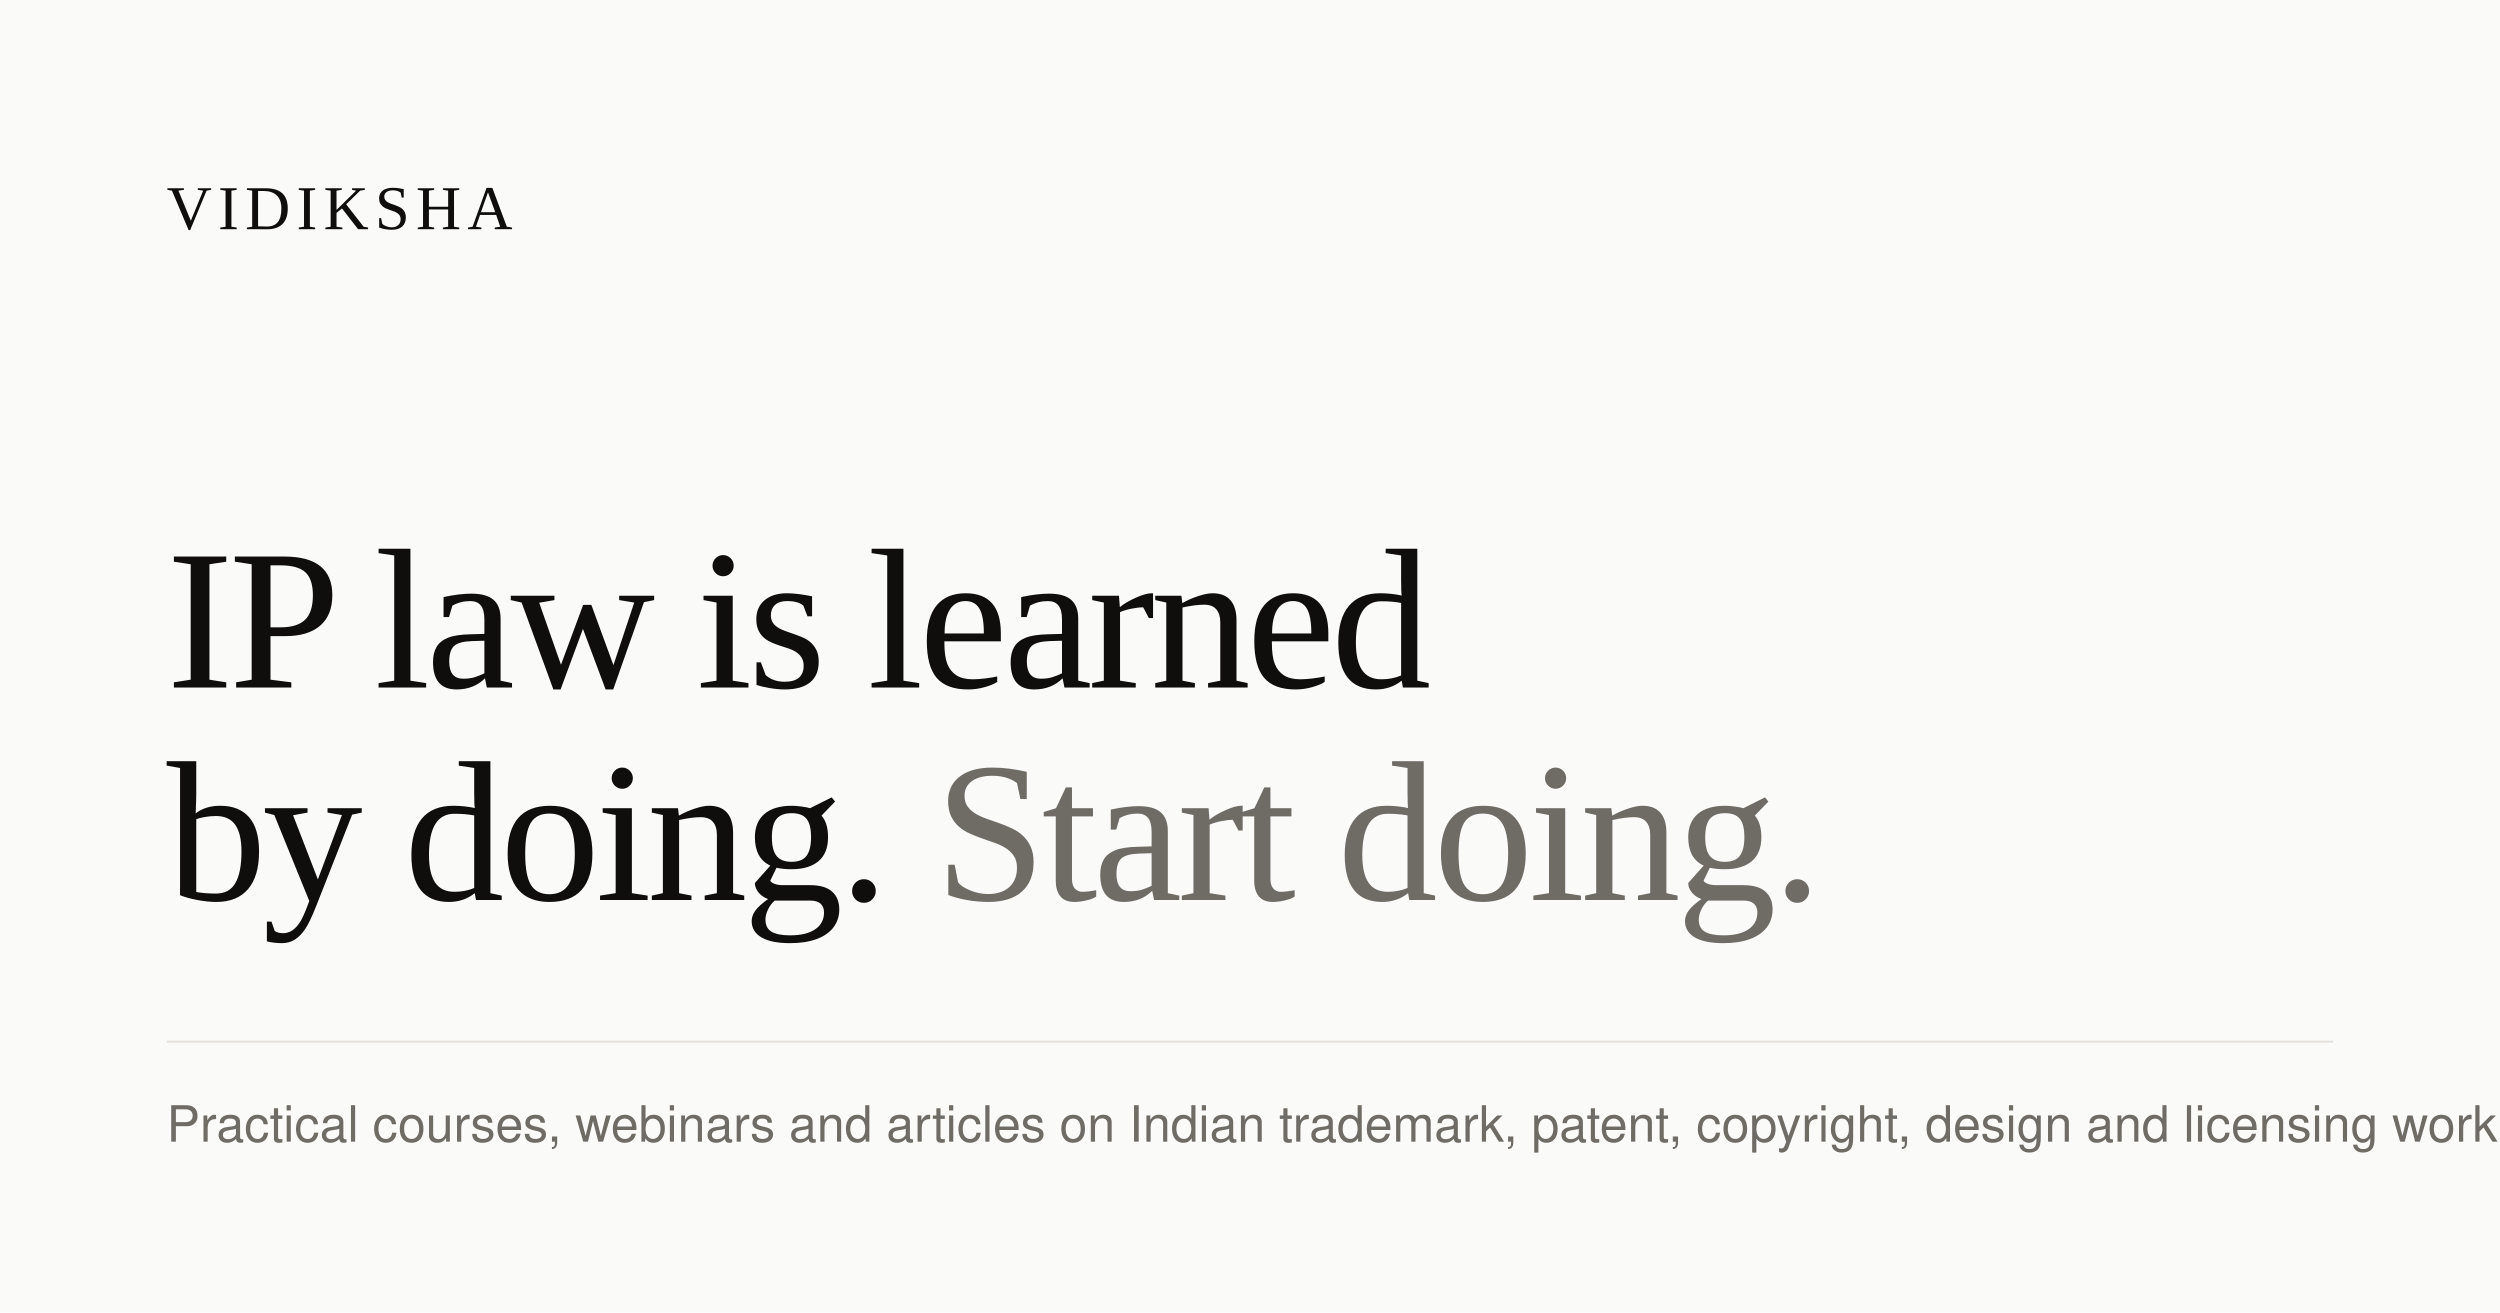
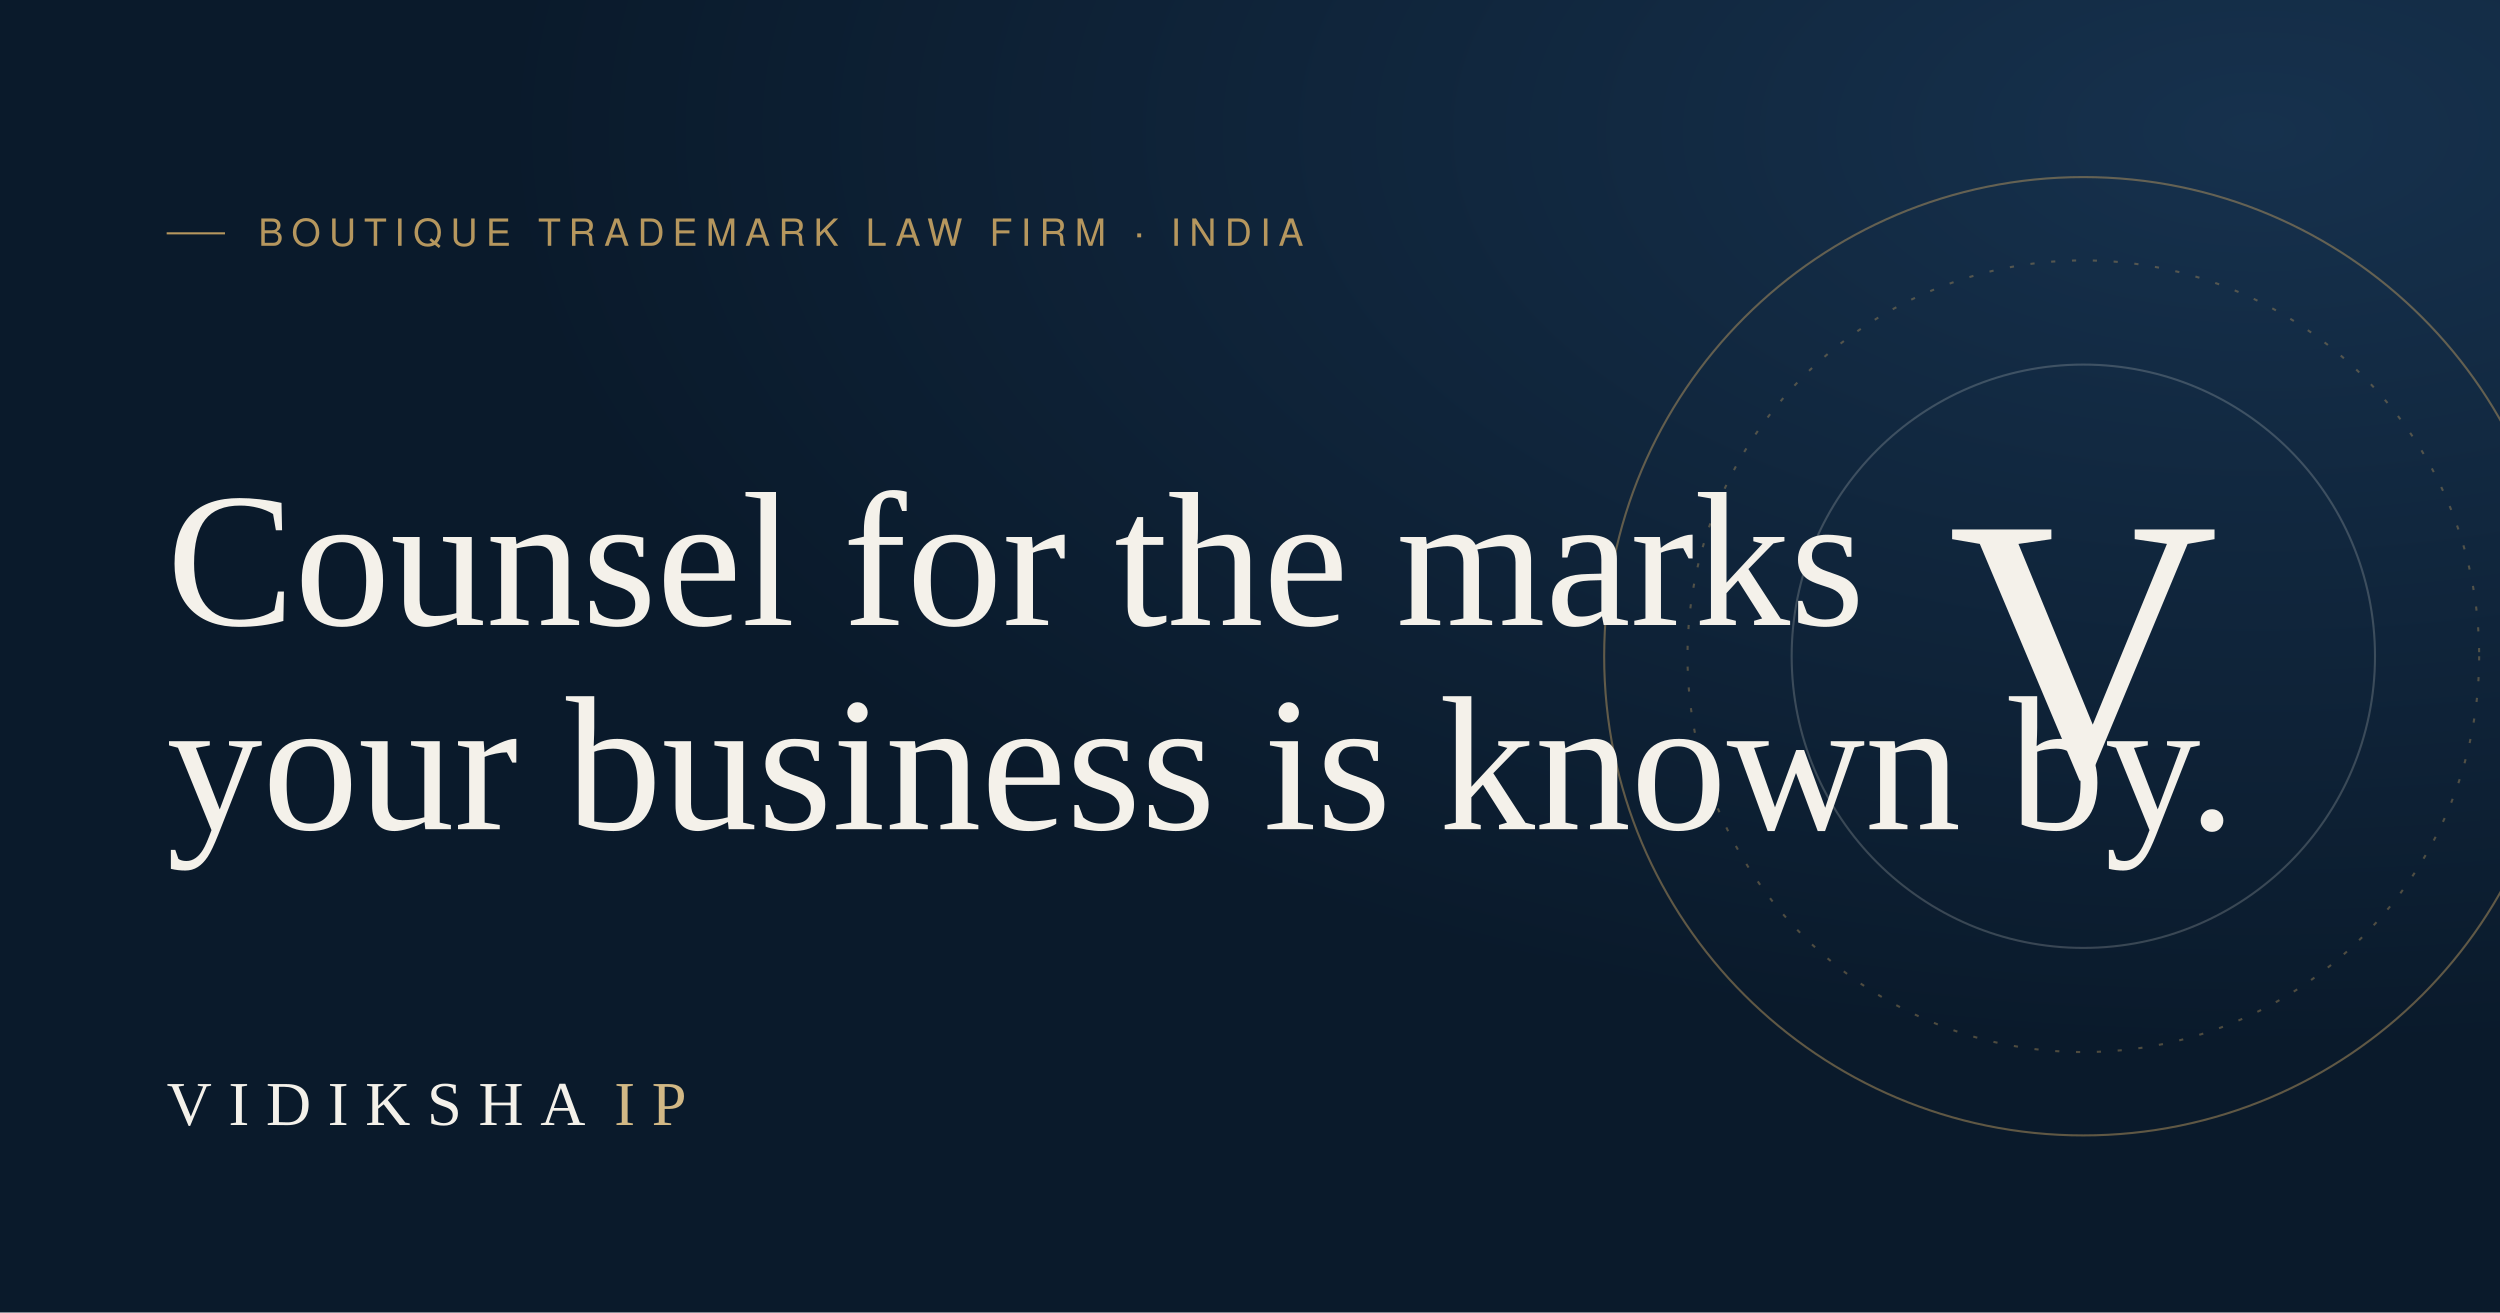
<svg xmlns="http://www.w3.org/2000/svg" width="1200" height="630" viewBox="0 0 1200 630">
-   <rect width="1200" height="630" fill="#fafaf9" />
-   <text x="80" y="110" font-family="'Times New Roman', Times, serif" font-size="30" letter-spacing="3" fill="#0f0e0d">VIDIKSHA</text>
-   <text x="80" y="330" font-family="'Times New Roman', Times, serif" font-size="96" letter-spacing="-2" fill="#0f0e0d">IP law is learned</text>
-   <text x="80" y="432" font-family="'Times New Roman', Times, serif" font-size="96" letter-spacing="-2" fill="#0f0e0d">by doing. <tspan fill="#6f6c66">Start doing.</tspan>
+   <defs>
+     <radialGradient id="g" cx="90%" cy="10%" r="70%">
+       <stop offset="0" stop-color="#16314d" />
+       <stop offset="1" stop-color="#0a1a2b" />
+     </radialGradient>
+   </defs>
+   <rect width="1200" height="630" fill="url(#g)" />
+   <circle cx="1000" cy="315" r="230" fill="none" stroke="#b6975e" stroke-opacity="0.5" stroke-width="1" />
+   <circle cx="1000" cy="315" r="190" fill="none" stroke="#b6975e" stroke-opacity="0.4" stroke-width="1" stroke-dasharray="2 8" />
+   <circle cx="1000" cy="315" r="140" fill="none" stroke="#f4f1ea" stroke-opacity="0.2" stroke-width="1" />
+   <text x="1000" y="372" text-anchor="middle" font-family="'Times New Roman',Times,Georgia,serif" font-size="180" font-weight="300" fill="#f4f1ea">V</text>
+   <line x1="80" y1="112" x2="108" y2="112" stroke="#b6975e" stroke-width="1" />
+   <text x="124" y="118" font-family="Helvetica,Arial,sans-serif" font-size="18" letter-spacing="4" fill="#b6975e">BOUTIQUE TRADEMARK LAW FIRM · INDIA</text>
+   <text x="80" y="300" font-family="'Times New Roman',Times,Georgia,serif" font-size="92" font-weight="300" fill="#f4f1ea">Counsel for the marks</text>
+   <text x="80" y="398" font-family="'Times New Roman',Times,Georgia,serif" font-size="92" font-weight="300" fill="#f4f1ea">your business is known by.</text>
+   <text x="80" y="540" font-family="'Times New Roman',Times,Georgia,serif" font-size="30" letter-spacing="8" fill="#f4f1ea">VIDIKSHA <tspan fill="#d2b885">IP</tspan>
  </text>
-   <line x1="80" y1="500" x2="1120" y2="500" stroke="#e4e2dd" />
-   <text x="80" y="548" font-family="Helvetica, Arial, sans-serif" font-size="24" fill="#6f6c66">Practical courses, webinars and articles on Indian trademark, patent, copyright, design and licensing work.</text>
</svg>
